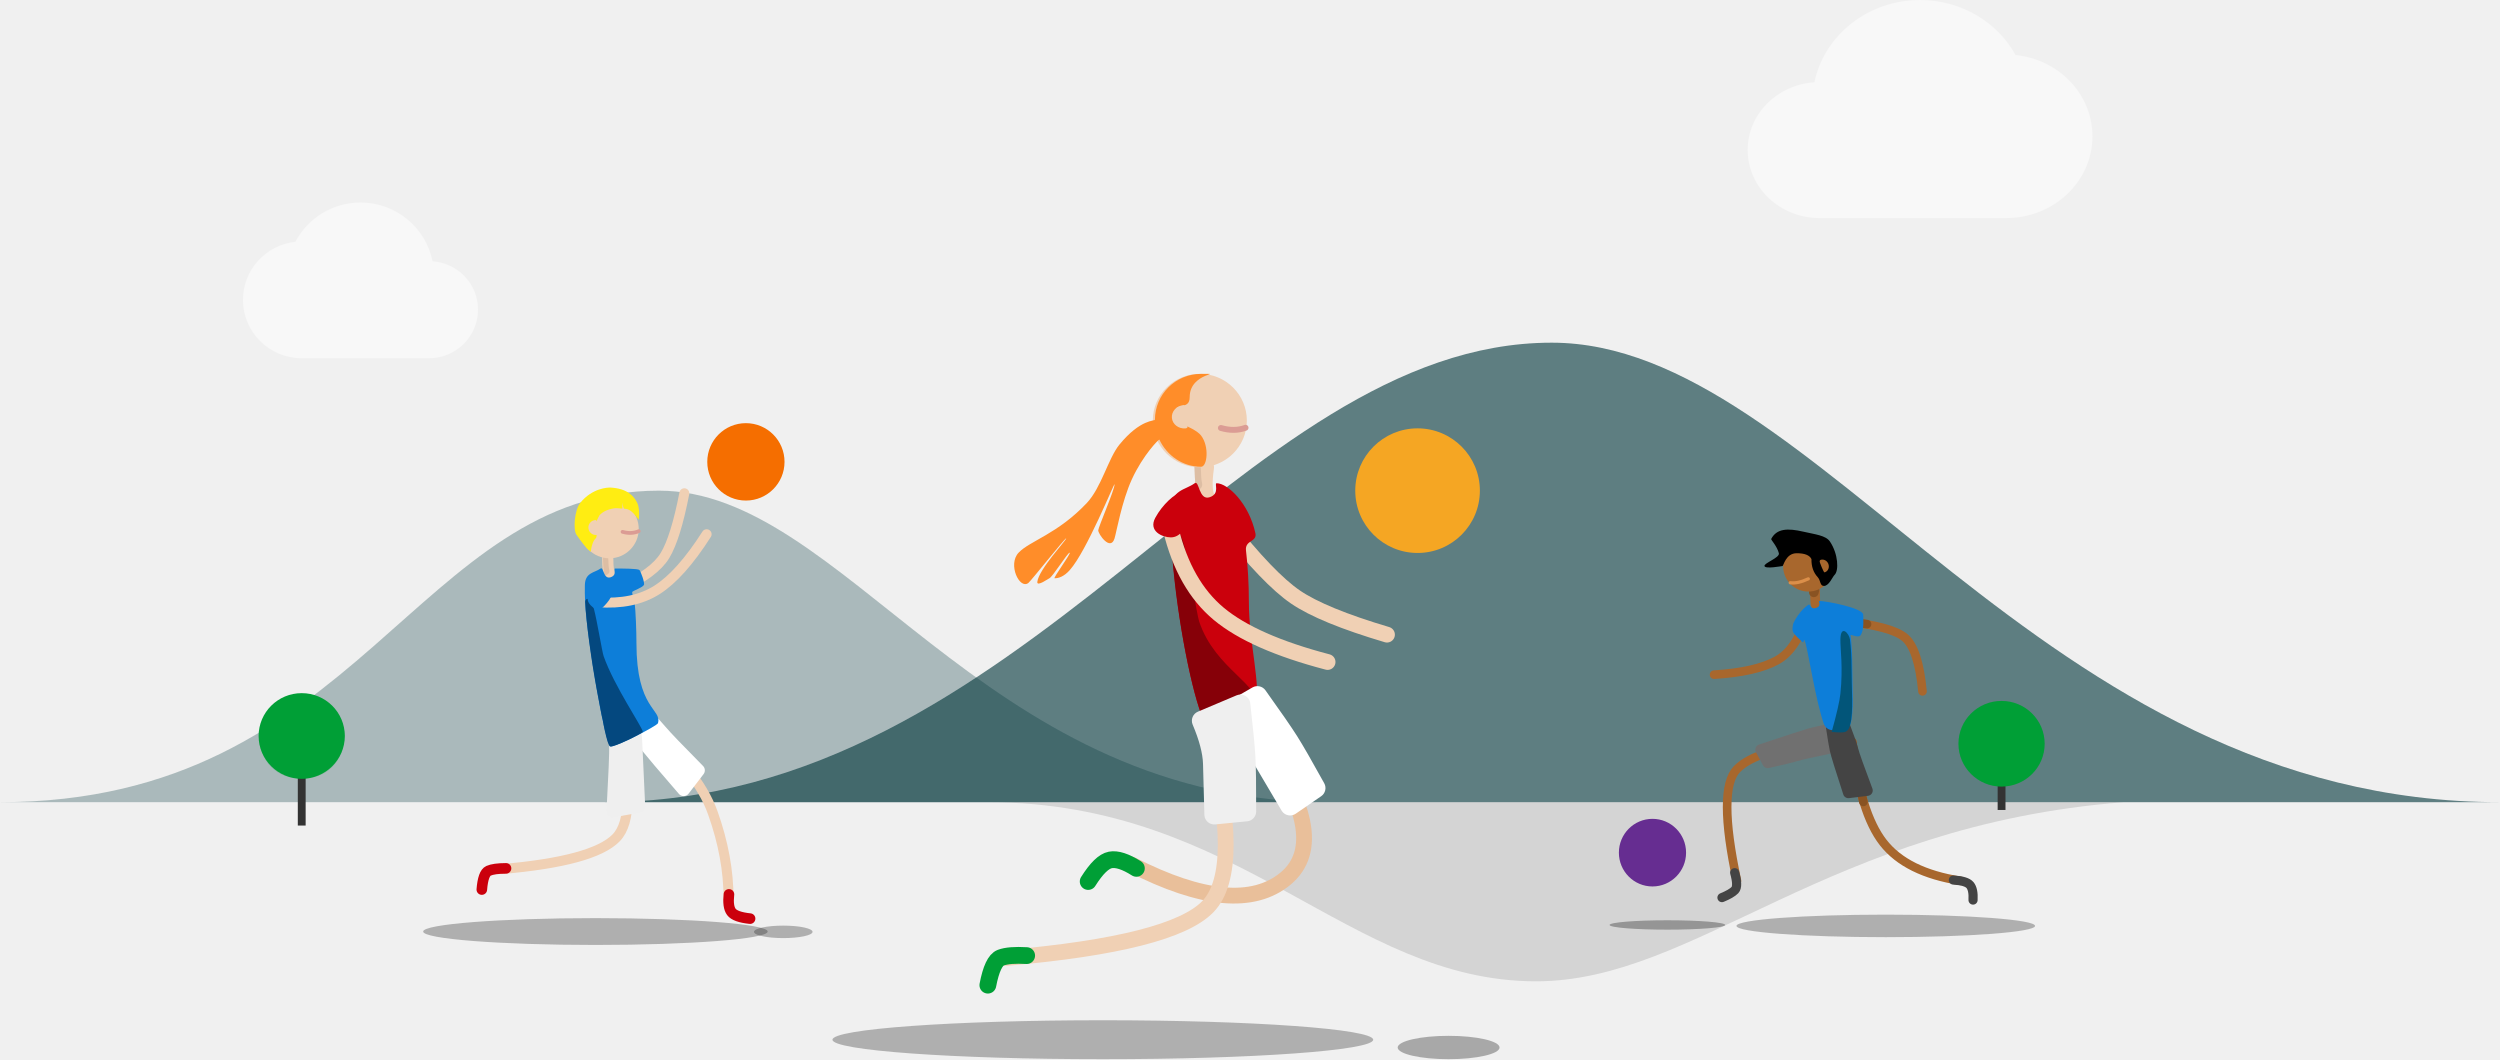
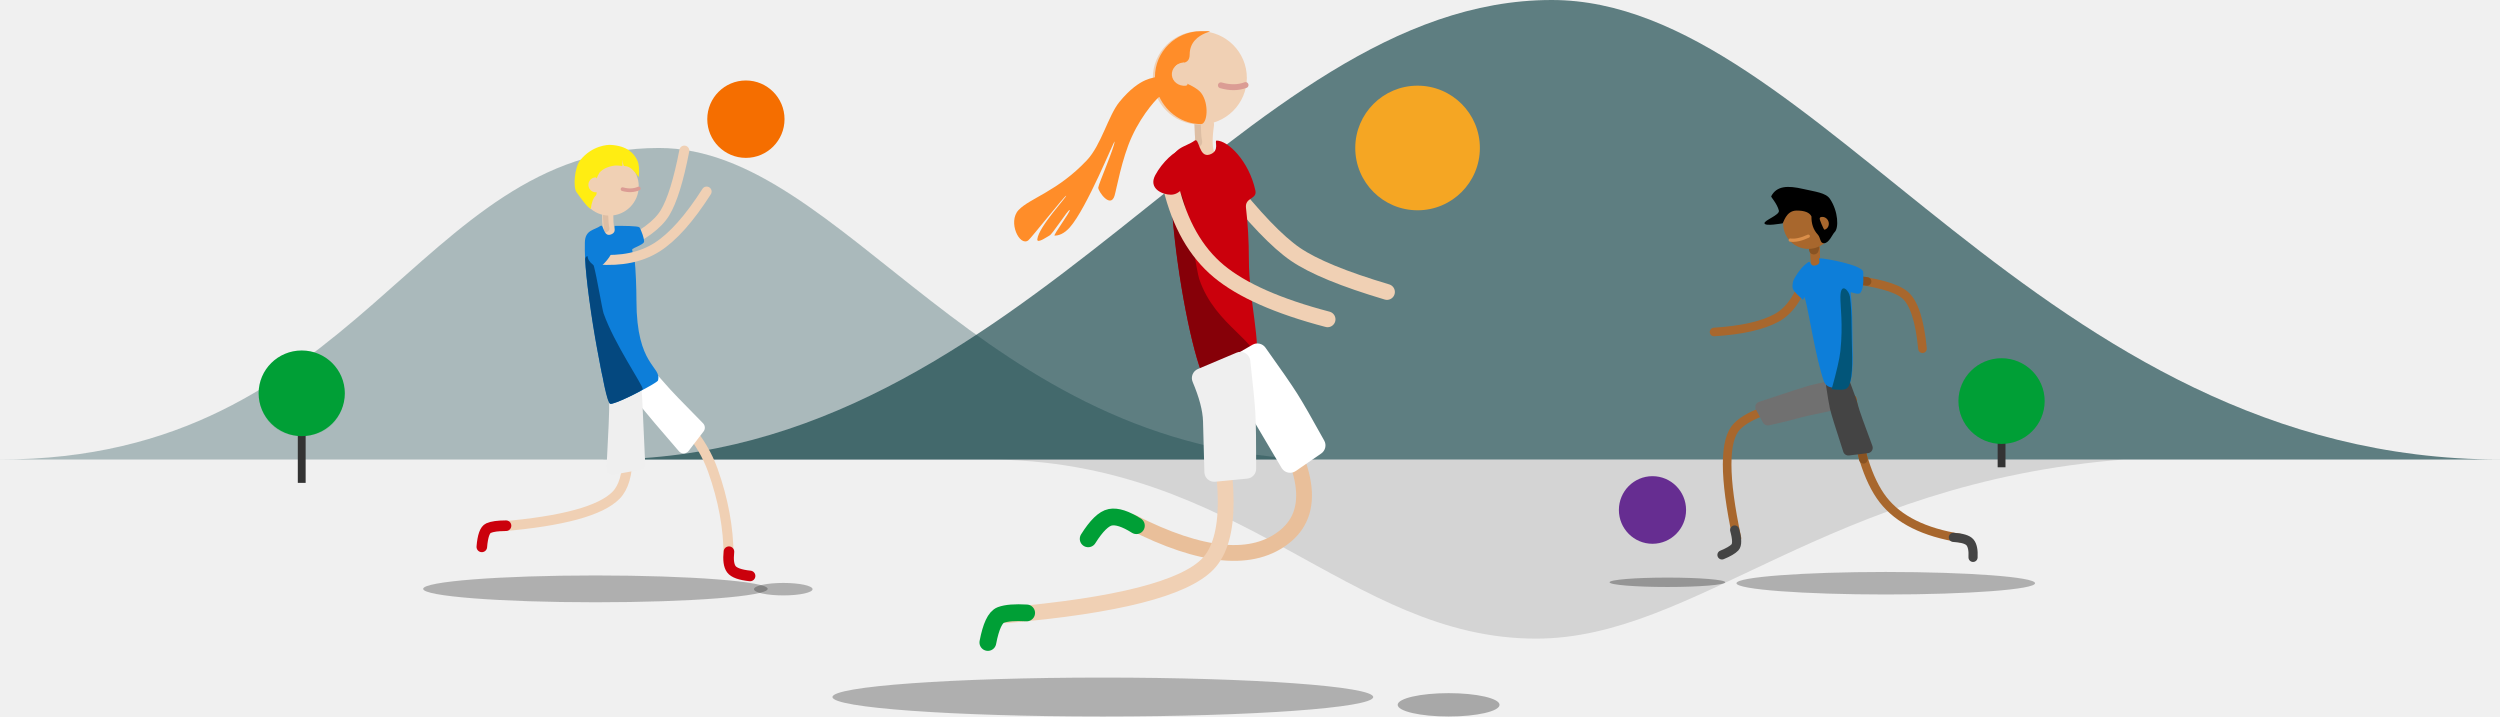
- <svg xmlns="http://www.w3.org/2000/svg" width="963px" height="408px" viewBox="0 0 963 408" version="1.1">
+ <svg xmlns="http://www.w3.org/2000/svg" width="963px" height="276px" viewBox="0 0 963 276" version="1.1">
  <g id="Landing-page" stroke="none" stroke-width="1" fill="none" fill-rule="evenodd">
-     <g id="1024---Desktop---SportySpots-home" transform="translate(-30, -156)">
+     <g id="1024---Desktop---SportySpots-home" transform="translate(-30, -288)">
      <g id="Section-1" transform="translate(0, 64)">
-         <g id="Illustration-Wizard-1" transform="translate(30, 92)">
-           <path d="M0,309 C138.865,309 159.997,189 253.836,189 C325.159,189 377.351,306 507.16,309 L0,309 Z" id="Mountain-2" fill-opacity="0.4" fill="#00353A" opacity="0.72" />
-           <path d="M380.37,378 C478.045,378 519.34,309 591.687,309 C653.185,309 703.382,369 818.097,378 L380.37,378 Z" id="Mountain-Shadow" fill="#000000" opacity="0.12" transform="translate(599.2335, 343.5) scale(1, -1) translate(-599.2335, -343.5) " />
-           <path d="M232.448,309 C395.464,309 476.98,132 597.724,132 C700.364,132 784.89,309 963,309 L232.448,309 Z" id="Mountain" fill-opacity="0.84" fill="#00353A" opacity="0.72" />
-           <path d="M166.619,100.631 C164.053,87.731 152.601,78 138.865,78 C127.96,78 118.507,84.15 113.771,93.131 C102.432,94.35 93.583,103.894 93.583,115.5 C93.583,127.931 103.715,138 116.224,138 L165.28,138 C175.695,138 184.147,129.6 184.147,119.25 C184.147,109.35 176.393,101.325 166.619,100.631 Z" id="cloud-2" fill-opacity="0.5" fill="#FFFFFF" />
-           <path d="M780.314,31.684 C776.551,13.624 759.754,0 739.608,0 C723.613,0 709.75,8.61 702.804,21.184 C686.173,22.89 673.194,36.251 673.194,52.5 C673.194,69.904 688.054,84 706.401,84 L778.35,84 C793.625,84 806.022,72.24 806.022,57.75 C806.022,43.89 794.649,32.655 780.314,31.684 Z" id="cloud" fill-opacity="0.5" fill="#FFFFFF" transform="translate(739.6082, 42) scale(-1, 1) translate(-739.6082, -42) " />
-           <g id="Tree-1" transform="translate(754.4013, 270)">
+         <g id="Illustration-Wizard-1" transform="translate(30, 224)">
+           <path d="M0,177 C138.865,177 159.997,57 253.836,57 C325.159,57 377.351,174 507.16,177 L0,177 Z" id="Mountain-2" fill-opacity="0.4" fill="#00353A" opacity="0.72" />
+           <path d="M380.37,246 C478.045,246 519.34,177 591.687,177 C653.185,177 703.382,237 818.097,246 L380.37,246 Z" id="Mountain-Shadow" fill="#000000" opacity="0.12" transform="translate(599.2335, 211.5) scale(1, -1) translate(-599.2335, -211.5) " />
+           <path d="M232.448,177 C395.464,177 476.98,-8.15805756e-14 597.724,-8.52651283e-14 C700.364,-8.52651283e-14 784.89,177 963,177 L232.448,177 Z" id="Mountain" fill-opacity="0.84" fill="#00353A" opacity="0.72" />
+           <g id="Tree-1" transform="translate(754.4013, 138)">
            <rect id="Rectangle-3" fill="#333333" x="15.094" y="30" width="3.019" height="12" />
            <ellipse id="Oval-3" fill="#009F36" cx="16.603" cy="16.5" rx="16.603" ry="16.5" />
            <ellipse id="Oval-3-Copy-2" fill="#009F36" opacity="0.16" cx="16.5" cy="16.397" rx="16.5" ry="16.397" />
          </g>
-           <g id="Tree-1" transform="translate(99.62069, 267)">
+           <g id="Tree-1" transform="translate(99.62069, 135)">
            <rect id="Rectangle-3" fill="#333333" x="15.094" y="30" width="3.019" height="21" />
            <ellipse id="Oval-3" fill="#009F36" cx="16.603" cy="16.5" rx="16.603" ry="16.5" />
            <path d="M16.603,33 C25.773,33 33.207,27 33.207,15 C27.169,27 6.038,27 0,15 C0,27 7.434,33 16.603,33 Z" id="Oval-3-Copy" fill="#009F36" opacity="0.16" />
          </g>
-           <g id="boybasketball" transform="translate(448.8, 276) scale(-1, 1) translate(-448.8, -276) translate(319.8, 144)">
+           <g id="boybasketball" transform="translate(448.8, 144) scale(-1, 1) translate(-448.8, -144) translate(319.8, 12)">
            <path d="M89.726,44.659 C87.774,62.323 85.116,74.999 81.752,82.688 C78.388,90.377 70.983,100.701 59.538,113.659" id="Line-Copy-2" stroke="#F0D0B4" stroke-width="6.083" stroke-linecap="round" transform="translate(74.54081, 79.15453) rotate(32) translate(-74.54081, -79.15453) " />
            <g id="Legs-Copy" transform="translate(75.47022, 138)" stroke-linecap="round" stroke-width="6.083">
              <path d="M18.536,0 C-1.476,27.306 -5.284,46.111 7.113,56.414 C19.509,66.717 39.276,64.932 66.414,51.06" id="Line-Copy" stroke="#E9BF9A" />
              <path d="M37.039,0 C27.904,35.312 27.904,57.716 37.039,67.211 C46.174,76.707 72.066,83.303 114.715,87" id="Line" stroke="#F0D0B4" />
            </g>
            <g id="Shoes-Copy" transform="translate(138.8464, 180)" stroke="#009F36" stroke-linecap="round" stroke-width="6.463">
              <path d="M55.844,57.816 C51.915,55.581 49.275,53.548 47.924,51.718 C46.573,49.887 47.101,46.023 49.508,40.127" id="Line-Copy-4" transform="translate(51.69553, 49.1266) scale(-1, -1) rotate(-33) translate(-51.69553, -49.1266) " />
              <path d="M15.466,20.914 C10.88,19.093 8.041,17.024 6.949,14.708 C5.857,12.392 6.425,8.461 8.652,2.914" id="Line-Copy-7" transform="translate(10.99827, 12.07171) rotate(126) translate(-10.99827, -12.07171) " />
            </g>
            <g id="Ball-Copy" transform="translate(7.056426, 21)" fill="#F5A623">
              <circle id="Oval-4" cx="24.696" cy="24" r="24" />
            </g>
            <g id="Shadows-Copy" transform="translate(0, 249)" fill="#000000" fill-opacity="0.3">
              <ellipse id="Oval-6" opacity="0.9" cx="152.989" cy="7.5" rx="104.149" ry="7.5" />
              <ellipse id="Oval-6-Copy" cx="19.795" cy="10.5" rx="19.622" ry="4.5" />
            </g>
            <g id="Head-Copy" transform="translate(96.58307, 0)">
              <path d="M12.299,36.04 C19.688,44.817 20.295,49.817 14.118,51.04" id="Line-Copy-3" stroke="#F0D0B4" stroke-width="6.843" stroke-linecap="round" transform="translate(14.73159, 44.20842) rotate(32) translate(-14.73159, -44.20842) " />
              <path d="M20.308,45 C20.787,45 21.32,34.864 21.099,34.091 C21.004,33.756 20.347,33.597 19.967,33.422 C19.471,33.193 19.223,33 19.049,33 C18.57,33 18.668,39.626 18.351,41.183 C18.212,41.866 18.049,42.671 18.18,43.155 C18.532,44.464 20.033,45 20.308,45 Z" id="Oval-7" fill="#DDBEA4" />
              <ellipse id="Oval-2" fill="#F0D0B4" cx="19.042" cy="18" rx="18.113" ry="18" />
              <path d="M18.561,35.8 C25.659,35.8 31.785,31.427 34.634,25.318 C34.746,25.079 40.93,31.223 45.257,40.704 C49.124,49.178 51.142,60.928 51.886,63.368 C53.463,68.538 58.269,61.613 58.173,60.258 C58.076,58.903 51.886,44.713 51.886,42.555 C51.886,41.553 62.551,68.227 69.161,75.624 C71.358,78.083 73.437,78.762 74.993,78.76 C75.7,78.759 68.596,69.178 69.161,68.89 C69.772,68.578 75.869,78.41 77.017,78.76 C77.304,78.847 81.855,82.13 81.645,80.16 C81.127,75.304 70.182,63.765 70.522,63.368 C70.82,63.019 84.04,79.761 85.111,80.576 C88.478,83.139 93.14,73.434 88.849,68.89 C84.558,64.346 73.888,61.738 62.567,49.748 C56.976,43.826 54.299,32.504 50.022,27.274 C41.84,17.267 36.337,18.248 36.337,17.679 C36.337,7.924 28.379,0.016 18.561,0.016 C8.744,0.016 22.951,-0.78 22.951,8.975 C22.951,14.296 28.912,10.649 28.715,15.209 C28.675,16.121 27.067,18.937 25.435,19.569 C23.883,20.17 19.955,21.946 18.561,23.768 C15.316,28.011 16.189,35.8 18.561,35.8 Z" id="Oval-2-Copy-2" fill="#FF8D29" />
              <path d="M29.175,21.223 C29.434,21.223 29.668,21.141 29.877,20.993 C30.086,20.845 30.692,13.123 29.943,12.691 C29.194,12.258 29.38,12.223 29.175,12.223 C26.466,12.223 24.269,14.238 24.269,16.723 C24.269,19.208 26.466,21.223 29.175,21.223 Z" id="Oval-2-Copy" fill="#F0D0B4" transform="translate(27.04334, 16.784) scale(-1, 1) rotate(-5) translate(-27.04334, -16.784) " />
              <path d="M7.431,16.402 C7.313,20.004 6.306,23.004 4.412,25.402" id="Line-Copy-6" stroke="#DB9C94" stroke-width="2.281" stroke-linecap="round" transform="translate(6.11181, 21.03939) rotate(72) translate(-6.11181, -21.03939) " />
            </g>
            <g id="T-shirt-Copy" transform="translate(90.5737, 42)">
              <path d="M21.288,93 C22.79,92.572 24.139,90.519 25.337,86.839 C29.913,72.782 35.083,43.225 36.054,20.462 C36.208,16.873 36.256,13.454 36.182,10.29 C36,2.541 30.705,2.853 27.032,0.146 C25.245,-1.171 25.488,6.903 21.288,5.541 C17.089,4.18 19.647,0.146 18.566,0.146 C14.266,0.146 6.138,7.932 3.646,19.392 C2.895,22.843 7.754,21.955 7.271,26.066 C6.556,32.149 6.159,38.858 6.159,45.907 C6.159,62.009 1.309,77.968 3.646,86.839 C3.94,87.957 9.821,90.01 21.288,93 Z" id="Oval" fill="#CB000C" />
              <path d="M21.183,93 C22.711,92.569 24.085,90.498 25.304,86.789 C29.962,72.618 35.225,42.822 36.214,19.875 C36.302,17.844 33.265,15.518 31.001,24.376 C29.232,31.298 26.142,50.914 25.304,53.418 C19.054,72.089 0.843,77.847 3.222,86.789 C3.522,87.916 9.509,89.986 21.183,93 Z" id="Oval-Copy-2" fill="#860008" />
            </g>
            <g id="Arms-Copy" transform="translate(66.41379, 60)" stroke="#F0D0B4" stroke-linecap="round" stroke-width="6.083">
              <path d="M60.376,0 C56.908,14.288 50.746,25.111 41.889,32.47 C33.032,39.828 19.069,46.005 2.22044605e-16,51" id="Line-Copy-5" />
            </g>
            <path d="M88.485,119.597 L97.693,121.729 C99.598,122.17 100.858,123.984 100.606,125.923 C99.287,136.067 98.244,143.165 97.479,147.218 C96.716,151.255 95.136,158.045 92.739,167.588 C92.263,169.485 90.425,170.711 88.491,170.422 L76.699,168.663 C74.623,168.353 73.191,166.418 73.501,164.342 C73.514,164.255 73.529,164.168 73.548,164.083 C75.413,155.639 76.786,149.397 77.666,145.358 C78.388,142.047 78.45,137.876 77.854,132.845 C77.79,132.306 79.97,128.458 84.394,121.301 C85.251,119.914 86.897,119.229 88.485,119.597 Z" id="Rectangle-Copy-2" fill="#FFFFFF" transform="translate(87.20616, 144.9185) scale(-1, 1) rotate(-43) translate(-87.20616, -144.9185) " />
            <path d="M98.179,127.903 L114.168,125.4 C116.243,125.075 118.187,126.494 118.512,128.568 C118.568,128.927 118.573,129.293 118.525,129.653 C117.27,139.168 116.27,145.886 115.525,149.807 C114.741,153.933 113.116,160.879 110.65,170.646 C110.172,172.539 108.337,173.762 106.406,173.476 L94.141,171.655 C92.064,171.346 90.63,169.413 90.939,167.336 C90.952,167.247 90.968,167.158 90.988,167.07 C92.907,158.427 94.319,152.04 95.223,147.911 C96.098,143.918 96.027,138.697 95.011,132.25 C94.684,130.176 96.101,128.23 98.175,127.903 C98.176,127.903 98.177,127.903 98.179,127.903 Z" id="Rectangle-Copy" fill="#EFEFEF" transform="translate(104.8021, 149.1442) scale(-1, 1) rotate(-14) translate(-104.8021, -149.1442) " />
            <path d="M126.771,63 C130.106,63 135.512,60.598 132.809,55.5 C130.106,50.402 125.02,45.843 122.877,45.843 C120.733,45.843 120.733,51.358 120.733,55.5 C120.733,59.642 123.437,63 126.771,63 Z" id="Oval-5" fill="#CB000C" />
          </g>
-           <g id="girlvolleyball" transform="translate(620, 204)">
+           <g id="girlvolleyball" transform="translate(620, 72)">
            <g id="Legs" transform="translate(89.36858, 108.6875) scale(-1, 1) translate(-89.36858, -108.6875) translate(43.58026, 81.75569)" stroke-linecap="round" stroke-width="3.318">
              <path d="M52.481,0 C69.834,1.852 81.034,5.353 86.08,10.505 C91.127,15.657 91.127,30.001 86.08,53.539" id="Line" stroke="#A8672D" />
              <path d="M41.697,0 C39.693,18.206 35.712,31.134 29.754,38.784 C23.796,46.434 13.878,51.352 -5.78009862e-15,53.539" id="Line-Copy" stroke="#A8672D" />
              <path d="M41.697,0 C39.482,12.659 38.044,20.377 37.384,23.152" id="Line-Copy-8" stroke="#895322" />
            </g>
            <g id="Shoes" transform="translate(92.81174, 138.0079) scale(-1, 1) translate(-92.81174, -138.0079) translate(43.27739, 131.6773)" stroke="#444444" stroke-linecap="round" stroke-width="3.525">
              <path d="M98.45,10.423 C96.164,9.143 94.628,7.979 93.841,6.931 C93.055,5.882 93.362,3.67 94.763,0.294" id="Line-Copy-4" transform="translate(95.93352, 5.358136) rotate(-7) translate(-95.93352, -5.358136) " />
              <path d="M8.374,11.671 C5.825,10.646 4.248,9.482 3.641,8.178 C3.034,6.875 3.35,4.663 4.588,1.541" id="Line-Copy-7" transform="translate(5.857753, 6.605821) rotate(65) translate(-5.857753, -6.605821) " />
            </g>
            <g id="Arms" transform="translate(83.8371, 48.11286) scale(-1, 1) translate(-83.8371, -48.11286) translate(39.70649, 22.7903)" stroke-linecap="round" stroke-width="3.318">
              <g id="Group" transform="translate(21.07339, 25.33797) rotate(-6) translate(-21.07339, -25.33797) translate(2.160275, 3.632923)">
                <path d="M28.469,2.707 C17.938,9.245 11.761,14.603 9.939,18.778 C8.117,22.954 9.118,30.138 12.943,40.331" id="Line-Copy-2" stroke="#A8672D" transform="translate(18.76291, 21.51876) rotate(32) translate(-18.76291, -21.51876) " />
                <path d="M36.45,8.268 C32.379,10.828 29.743,12.516 28.542,13.333" id="Line-Copy-9" stroke="#895322" transform="translate(32.49625, 10.80039) rotate(32) translate(-32.49625, -10.80039) " />
              </g>
              <path d="M85.026,5.214 C84.293,15.368 81.534,22.421 76.748,26.373 C71.962,30.325 64.417,33.643 54.112,36.325" id="Line-Copy-5" stroke="#A8672D" transform="translate(69.569, 20.76987) scale(-1, 1) rotate(11) translate(-69.569, -20.76987) " />
            </g>
            <g id="Ball" transform="translate(16.30782, 124.5859) scale(-1, 1) translate(-16.30782, -124.5859) translate(3.139941, 111.4193)" fill="#662D91">
              <ellipse id="Oval-4" cx="12.941" cy="13.023" rx="12.941" ry="13.023" />
            </g>
            <g id="Shadows" transform="translate(81.95685, 152.8397) scale(-1, 1) translate(-81.95685, -152.8397) translate(0, 148.3178)" fill="#000000" fill-opacity="0.3">
              <ellipse id="Oval-6" opacity="0.9" cx="57.514" cy="4.341" rx="57.514" ry="4.341" />
              <ellipse id="Oval-6-Copy" cx="141.627" cy="3.979" rx="22.287" ry="1.809" />
            </g>
            <g id="Pense" transform="translate(78.92805, 88.33503) scale(-1, 1) translate(-78.92805, -88.33503) translate(54.68717, 73.07367)">
              <path d="M29.803,-4.477 L37.263,-5.503 C38.397,-5.659 39.443,-4.866 39.599,-3.732 C39.626,-3.535 39.625,-3.335 39.595,-3.138 C39.048,0.471 38.608,3.045 38.275,4.583 C37.89,6.363 36.15,12.855 33.055,24.058 C32.75,25.162 31.608,25.809 30.504,25.504 C30.39,25.473 30.279,25.432 30.172,25.381 L24.986,22.934 C24.146,22.537 23.672,21.631 23.826,20.715 C24.772,15.084 25.47,11.364 25.921,9.556 C26.376,7.73 27.08,3.634 28.034,-2.73 C28.171,-3.641 28.891,-4.352 29.803,-4.477 Z" id="Rectangle-Copy" fill="#707070" transform="translate(31.78522, 10.27587) rotate(-87) translate(-31.78522, -10.27587) " />
              <path d="M13.314,0.078 L18.228,1.393 C19.247,1.665 19.899,2.66 19.743,3.703 C19.136,7.75 18.654,10.597 18.297,12.245 C17.91,14.031 16.189,19.6 13.134,28.954 C12.827,29.896 11.895,30.489 10.911,30.369 L3.611,29.474 C2.474,29.335 1.666,28.301 1.805,27.164 C1.825,27 1.864,26.839 1.923,26.685 C5.156,18.103 6.995,12.919 7.442,11.131 C7.878,9.384 9.012,6.12 10.842,1.339 C11.221,0.348 12.288,-0.197 13.314,0.078 Z" id="Rectangle" fill="#444444" />
            </g>
            <g id="Head" transform="translate(73.29821, 17.18316) scale(-1, 1) translate(-73.29821, -17.18316) translate(58.88821, 0)">
              <path d="M5.995,23.983 C9.514,29.063 9.803,31.957 6.861,32.665" id="Line-Copy-3" stroke="#A8672D" stroke-width="3.732" stroke-linecap="round" transform="translate(7.432919, 28.32369) rotate(32) translate(-7.432919, -28.32369) " />
              <path d="M8.91,23.67 C8.313,23.068 8.427,23.182 9.253,24.014" id="Line-Copy-10" stroke="#895322" stroke-width="3.732" stroke-linecap="round" transform="translate(8.893661, 23.65224) rotate(32) translate(-8.893661, -23.65224) " />
              <ellipse id="Oval-2" fill="#A8672D" cx="11.143" cy="14.108" rx="9.705" ry="9.767" />
              <path d="M9.933,11.365 C10.654,9.858 12.545,9.105 15.607,9.105 C19.898,9.105 20.66,14.048 21.113,14.048 C21.425,14.048 27.705,15.278 28.027,14.048 C28.332,12.885 22.04,10.842 22.485,9.105 C23.186,6.369 25.603,3.91 25.444,3.606 C23.316,-0.458 19.091,-0.602 13.028,0.808 C8.508,1.859 4.413,2.221 2.813,4.605 C-0.403,9.394 -0.678,15.886 1.06,17.481 C1.787,18.149 3.14,21.619 5.046,21.703 C6.729,21.778 6.318,19.625 7.533,18.315 C9.188,16.53 9.988,14.213 9.933,11.365 Z" id="Oval-3" fill="#000000" />
              <path d="M5.661,16.267 C5.784,16.267 5.895,16.221 5.995,16.138 C6.094,16.055 6.383,11.709 6.027,11.466 C5.67,11.223 5.758,11.203 5.661,11.203 C4.37,11.203 3.324,12.337 3.324,13.735 C3.324,15.134 4.37,16.267 5.661,16.267 Z" id="Oval-2-Copy" fill="#A8672D" transform="translate(4.761925, 13.73521) rotate(21) translate(-4.761925, -13.73521) " />
              <path d="M16.073,16.469 C15.493,19.43 14.534,21.601 13.197,22.981" id="Line-Copy-6" stroke="#DB8F4A" stroke-width="1.244" stroke-linecap="round" transform="translate(14.63523, 19.72458) scale(-1, 1) rotate(54) translate(-14.63523, -19.72458) " />
            </g>
            <g id="T-shirt" transform="translate(83.36308, 52.81562) scale(-1, 1) translate(-83.36308, -52.81562) translate(68.95309, 27.49306)">
              <path d="M10.442,49.784 C12.981,50.036 14.595,49.17 15.282,47.188 C18.323,38.418 21.06,20.659 22.297,16.207 C23.127,13.222 22.612,16.745 23.634,15.684 C24.261,15.032 26.598,13.19 27.162,11.704 C27.516,10.77 27.162,9.875 27.162,9.349 C27.162,8.892 26.627,7.828 26.445,7.516 C24.898,4.865 23.363,2.966 21.255,1.507 C20.229,0.798 20.665,3.426 18.255,2.692 C15.845,1.959 17.549,2.63955524e-14 16.928,2.63955524e-14 C14.46,2.63955524e-14 0.062,2.692 0.062,5.313 C0.062,6.819 -0.38,11.104 1.089,13.222 C1.934,14.439 4.983,12.658 4.913,13.222 C4.502,16.5 4.275,21.332 4.275,25.13 C4.275,33.808 3.571,42.407 4.913,47.188 C5.166,48.091 5.389,47.654 5.78,48.375 C6.509,49.714 8.062,50.184 10.442,49.784 Z" id="Oval" fill="#0D7ED9" />
              <path d="M12.222,50.429 C10.284,43.544 9.16,38.635 8.852,35.701 C7.787,25.557 8.921,18.368 8.852,14.782 C8.739,8.849 5.441,12.549 5.171,14.782 C4.772,18.086 4.551,21.729 4.551,25.557 C4.551,34.302 3.76,42.764 5.065,47.581 C5.16,47.934 5.435,49.831 7.005,50.429 C7.761,50.717 9.499,50.717 12.222,50.429 Z" id="Oval-Copy" fill="#025579" />
            </g>
          </g>
-           <g id="boysoccer" transform="translate(238, 264) scale(-1, 1) translate(-238, -264) translate(163, 163)">
+           <g id="boysoccer" transform="translate(238, 132) scale(-1, 1) translate(-238, -132) translate(163, 31)">
            <g id="Legs-Copy" transform="translate(32.16, 117.0897)" stroke="#F0D0B4" stroke-linecap="round" stroke-width="3.84">
              <path d="M33.436,0.127 C19.35,10.746 10.29,21.722 6.255,33.057 C2.22,44.391 0.203,55.368 0.203,65.987" id="Line-Copy" />
              <path d="M43.51,0.127 C37.657,22.47 37.657,36.646 43.51,42.655 C49.364,48.663 64.086,52.674 87.677,54.687" id="Line" />
            </g>
            <path d="M60.95,104.335 L67.004,105.696 C68.217,105.968 69.022,107.124 68.856,108.357 C67.998,114.741 67.32,119.209 66.823,121.762 C66.302,124.434 65.425,131.361 64.191,142.543 C64.06,143.736 63.068,144.648 61.869,144.679 L52.397,144.928 C51.072,144.963 49.969,143.917 49.935,142.592 C49.93,142.429 49.943,142.266 49.971,142.106 C52.052,130.483 53.397,123.315 54.006,120.601 C54.475,118.513 54.518,115.883 54.135,112.711 C54.094,112.371 55.515,109.93 58.398,105.39 C58.941,104.535 59.962,104.113 60.95,104.335 Z" id="Rectangle-Copy-2" fill="#FFFFFF" transform="translate(59.29963, 124.4851) scale(-1, 1) rotate(-51) translate(-59.29963, -124.4851) " />
            <path d="M71.539,110.777 L81.604,109.226 C82.914,109.024 84.14,109.922 84.342,111.232 C84.377,111.46 84.379,111.691 84.348,111.919 C83.558,117.779 82.928,121.918 82.459,124.338 C81.934,127.044 80.272,135.302 77.474,149.113 C77.235,150.289 76.164,151.109 74.966,151.031 L64.723,150.366 C63.401,150.28 62.398,149.138 62.484,147.815 C62.496,147.629 62.53,147.444 62.585,147.265 C66.686,133.944 69.042,125.912 69.655,123.17 C70.206,120.708 70.165,117.493 69.535,113.526 C69.327,112.217 70.219,110.987 71.528,110.779 C71.532,110.778 71.536,110.778 71.539,110.777 Z" id="Rectangle-Copy" fill="#EFEFEF" transform="translate(73.23031, 129.9522) scale(-1, 1) rotate(-14) translate(-73.23031, -129.9522) " />
            <path d="M68.792,25.215 C70.535,34.659 70.335,41.811 68.191,46.669 C66.048,51.528 60.928,58.146 52.832,66.523" id="Line-Copy-2" stroke="#F0D0B4" stroke-width="3.84" stroke-linecap="round" transform="translate(61.39824, 45.86898) rotate(125) translate(-61.39824, -45.86898) " />
            <g id="Shoes-Copy" transform="translate(21.84, 168.5419)" stroke="#CB000C" stroke-linecap="round" stroke-width="4.08">
              <path d="M104.624,12.445 C101.889,10.984 100.052,9.655 99.112,8.457 C98.172,7.259 98.542,4.73 100.221,0.868" id="Line-Copy-4" transform="translate(101.6151, 6.656604) scale(-1, -1) rotate(-28) translate(-101.6151, -6.656604) " />
              <path d="M9.578,24.066 C6.604,22.893 4.762,21.563 4.053,20.074 C3.344,18.584 3.71,16.058 5.151,12.495" id="Line-Copy-7" transform="translate(6.640402, 18.28053) rotate(242) translate(-6.640402, -18.28053) " />
            </g>
            <g id="Ball-Copy" transform="translate(10.8, 0)" fill="#F56E00">
              <ellipse id="Oval-4" cx="14.88" cy="14.907" rx="14.88" ry="14.907" />
            </g>
            <g id="Shadows-Copy" transform="translate(0, 190.6615)" fill="#000000" fill-opacity="0.3" opacity="0.9">
              <ellipse id="Oval-6" cx="83.64" cy="5.169" rx="66.36" ry="5.169" />
              <ellipse id="Oval-6-Copy" cx="11.28" cy="5.289" rx="11.28" ry="2.404" />
            </g>
            <g id="Head-Copy" transform="translate(66.72, 24.76435)">
              <path d="M9.212,27.336 C13.024,33.383 13.339,36.826 10.159,37.665" id="Line-Copy-3" stroke="#F0D0B4" stroke-width="4.32" stroke-linecap="round" transform="translate(10.77064, 32.50065) rotate(32) translate(-10.77064, -32.50065) " />
              <path d="M13.325,33.926 C13.722,33.926 14.164,26.903 13.981,26.368 C13.902,26.136 13.357,26.026 13.042,25.904 C12.631,25.746 12.426,25.612 12.281,25.612 C11.883,25.612 11.965,30.203 11.702,31.281 C11.586,31.755 11.452,32.312 11.56,32.647 C11.852,33.554 13.097,33.926 13.325,33.926 Z" id="Oval-7" fill="#DDBEA4" />
              <ellipse id="Oval-2" fill="#F0D0B4" cx="11.52" cy="15.995" rx="11.28" ry="11.3" />
              <path d="M9.695,10.711 C10.926,9.324 12.839,8.426 15.433,8.019 C16.272,7.887 18.326,8.168 18.469,8.168 C18.613,8.168 18.352,5.753 18.352,5.753 C18.352,5.753 18.856,7.931 19.133,8.168 C19.252,8.27 20.531,8.014 22.063,9.303 C22.816,9.938 23.73,10.995 24.803,12.476 C25.115,9.595 24.925,7.428 24.232,5.974 C22.984,3.353 20.398,0.374 13.887,0.045 C12.944,-0.003 6.862,0.212 2.248,5.974 C0.075,8.688 -0.576,16.373 0.851,18.276 C1.599,19.274 2.858,21.216 4.779,23.422 C5.082,23.771 5.595,24.214 6.318,24.752 C6.644,22.231 7.269,20.528 8.192,19.643 C9.138,18.736 8.078,15.878 8.192,14.502 C8.268,13.591 8.768,12.327 9.695,10.711 Z" id="Oval-3" fill="#FFED12" transform="translate(12.52038, 12.39648) scale(-1, 1) translate(-12.52038, -12.39648) " />
              <path d="M18.933,18.415 C19.085,18.415 19.222,18.362 19.345,18.267 C19.467,18.172 19.822,13.513 19.492,13.054 C19.162,12.594 19.054,12.645 18.934,12.645 C17.343,12.645 16.053,13.937 16.053,15.53 C16.053,17.124 17.342,18.415 18.933,18.415 Z" id="Oval-2-Copy" fill="#F0D0B4" transform="translate(17.84097, 15.52893) scale(-1, 1) rotate(-5) translate(-17.84097, -15.52893) " />
              <path d="M4.446,14.047 C4.362,16.391 3.638,18.342 2.275,19.902" id="Line-Copy-6" stroke="#DB9C94" stroke-width="1.44" stroke-linecap="round" transform="translate(3.360469, 16.97415) rotate(72) translate(-3.360469, -16.97415) " />
            </g>
            <g id="T-shirt-Copy" transform="translate(59.28, 55.7799)">
              <path d="M18.576,68.725 C20.571,68.422 27.705,27.236 28.348,12.959 C28.449,10.709 28.481,8.564 28.432,6.58 C28.312,1.72 24.808,1.916 22.377,0.218 C21.194,-0.608 21.355,4.456 18.576,3.602 C15.797,2.748 17.49,0.218 16.774,0.218 C13.929,0.218 7.991,0.218 7.418,0.788 C6.913,1.288 5.219,5.842 5.703,6.58 C6.345,7.558 9.497,8.66 10.106,9.131 C10.527,9.456 9.361,12.469 9.3,12.959 C8.827,16.774 8.564,24.497 8.564,28.918 C8.564,54.536 -1.282,54.215 0.264,59.779 C0.557,60.83 16.581,69.027 18.576,68.725 Z" id="Oval" fill="#0D7ED9" />
              <path d="M18.712,68.759 C19.891,68.186 21.465,59.426 23.616,48.114 C26.001,35.568 27.967,20.581 28.305,13.074 C28.362,11.811 26.387,10.364 24.916,15.874 C23.766,20.18 21.757,32.385 21.213,33.942 C17.149,45.558 6.11,61.536 6.11,63.131 C6.11,63.65 17.534,69.332 18.712,68.759 Z" id="Oval-Copy-2" fill="#04487F" />
            </g>
            <g id="Arms-Copy" transform="translate(40.8, 32.93899)" stroke="#F0D0B4" stroke-linecap="round" stroke-width="3.84">
              <path d="M39.913,7.042 C37.742,15.957 33.878,22.708 28.323,27.297 C22.767,31.885 14.007,35.735 2.042,38.844" id="Line-Copy-5" transform="translate(20.97714, 22.94345) rotate(72) translate(-20.97714, -22.94345) " />
            </g>
            <path d="M82.32,72.015 C83.282,72.015 86.64,70.078 86.64,67.688 C86.64,65.297 84.706,63.36 82.32,63.36 C79.934,63.36 78.368,64.182 77.447,65.459 C76.525,66.735 81.358,72.015 82.32,72.015 Z" id="Oval-5" fill="#0D7ED9" />
          </g>
        </g>
      </g>
    </g>
  </g>
</svg>
